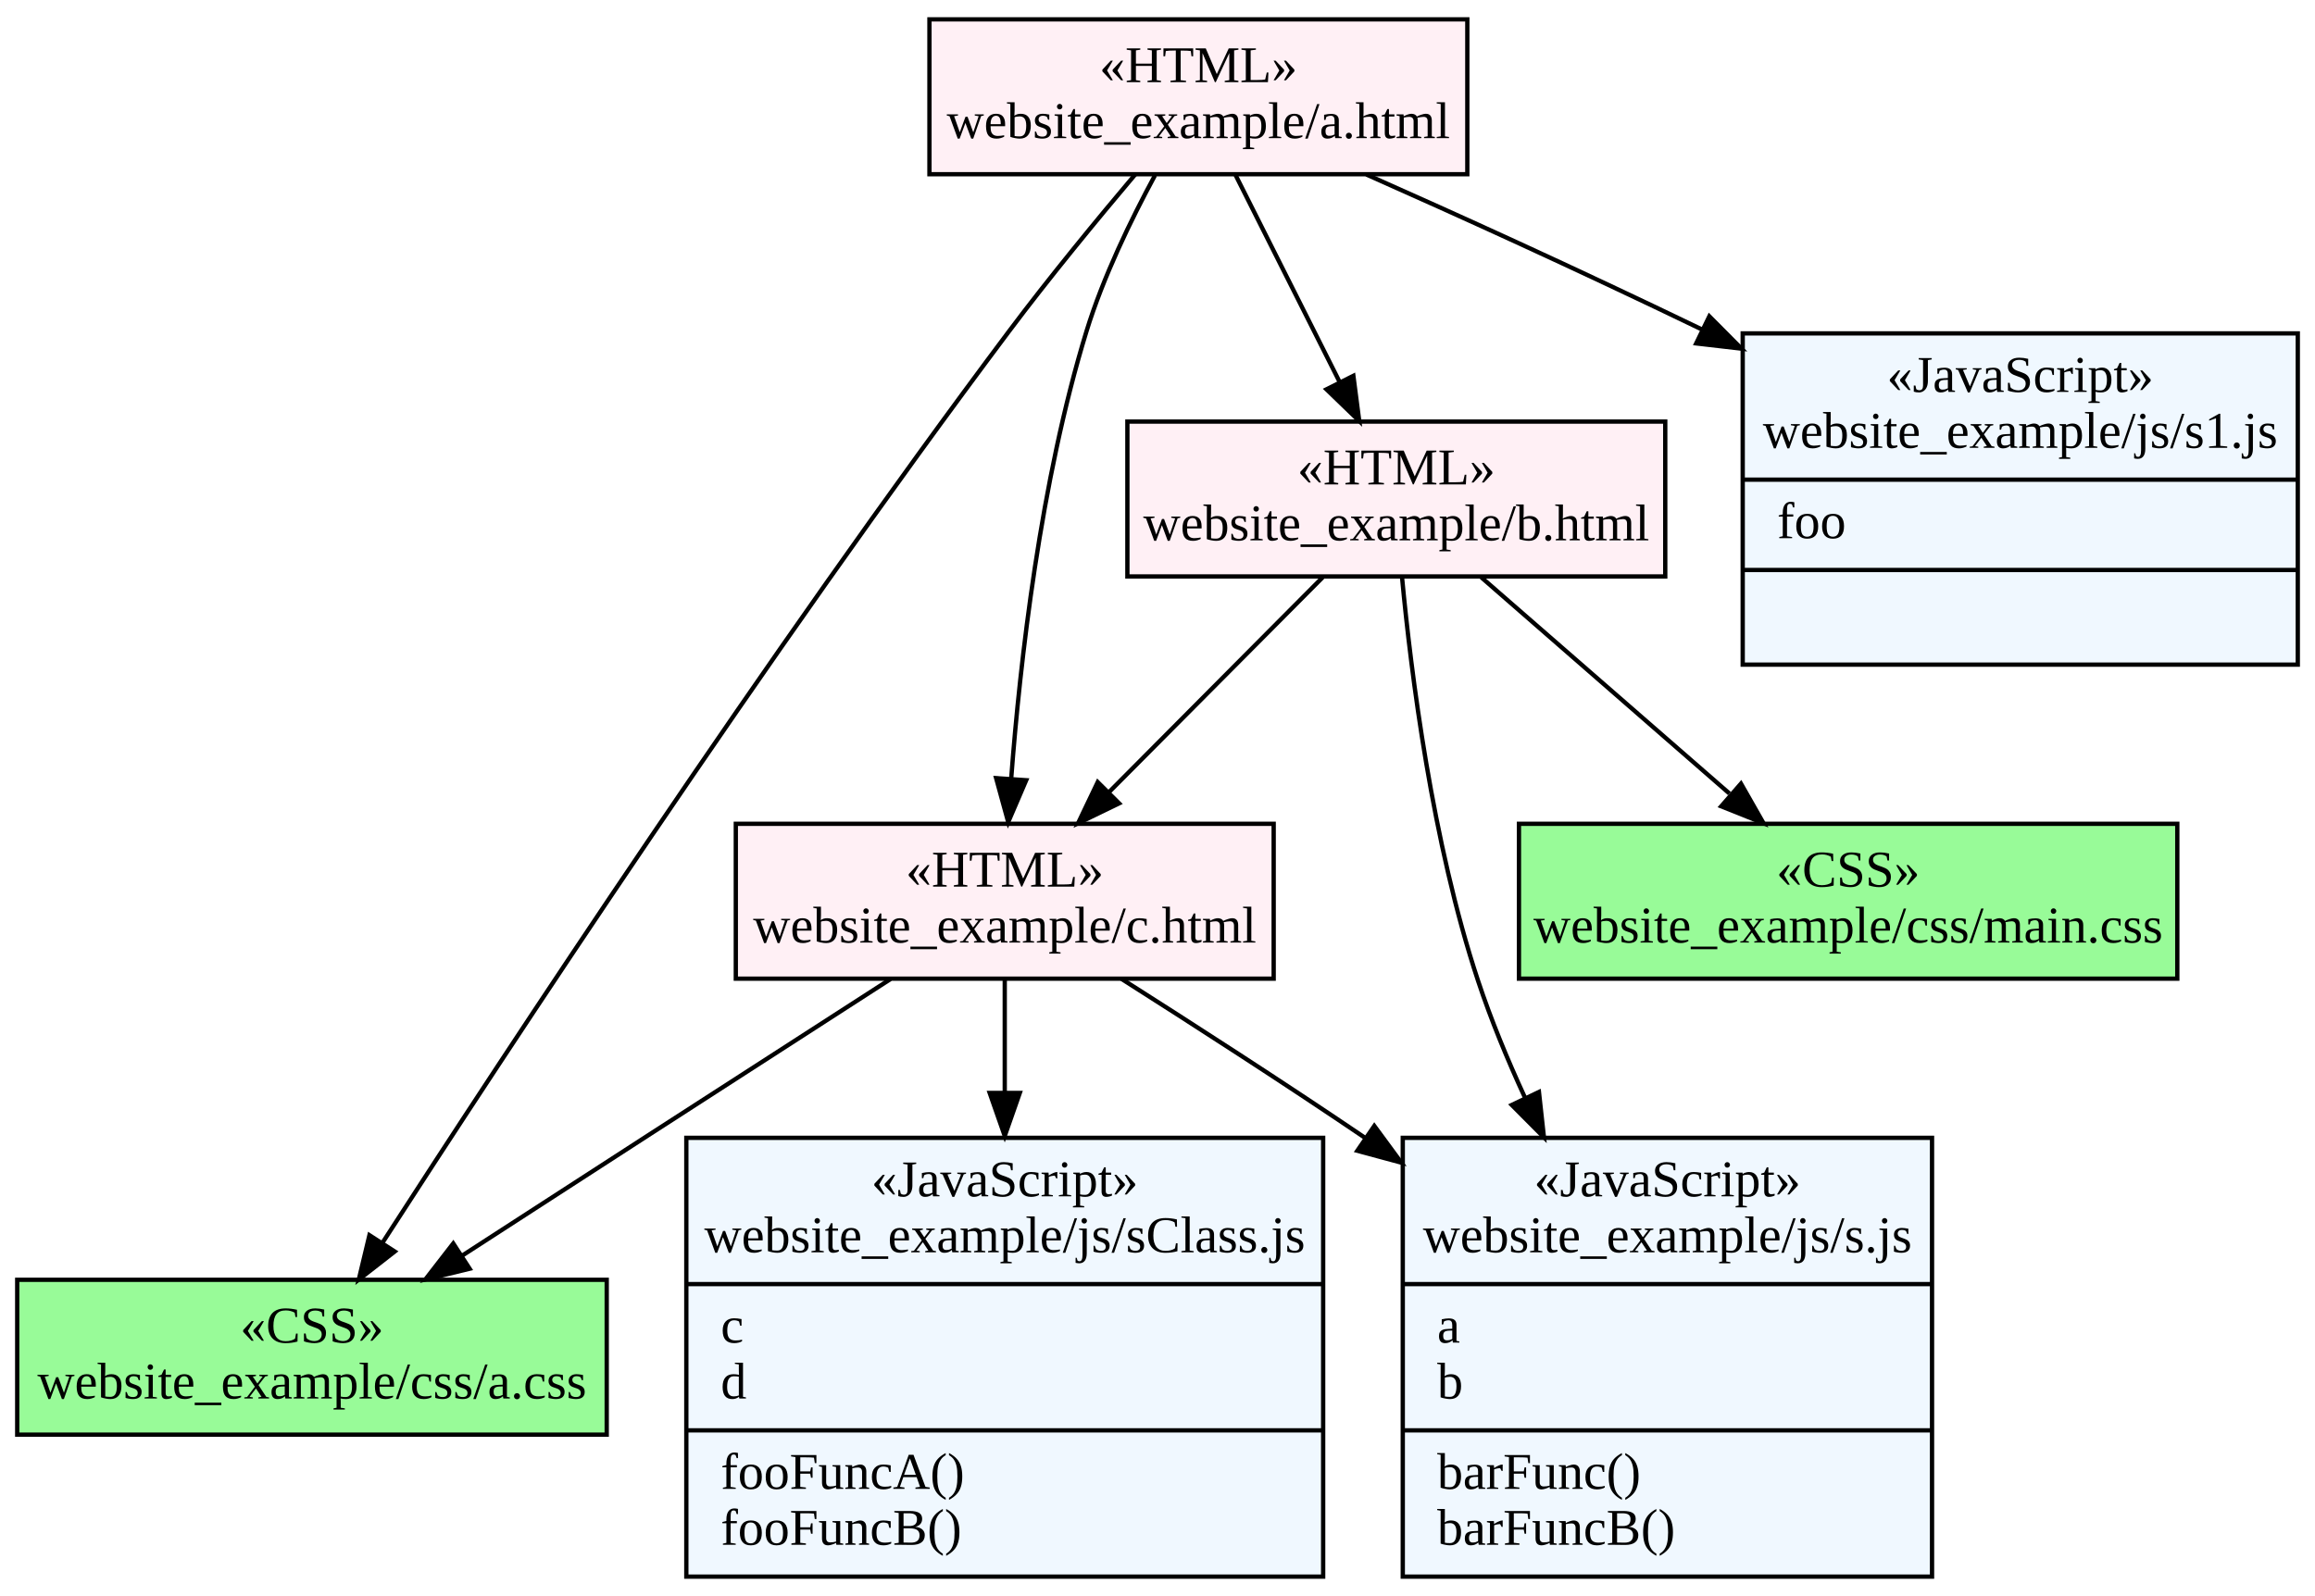
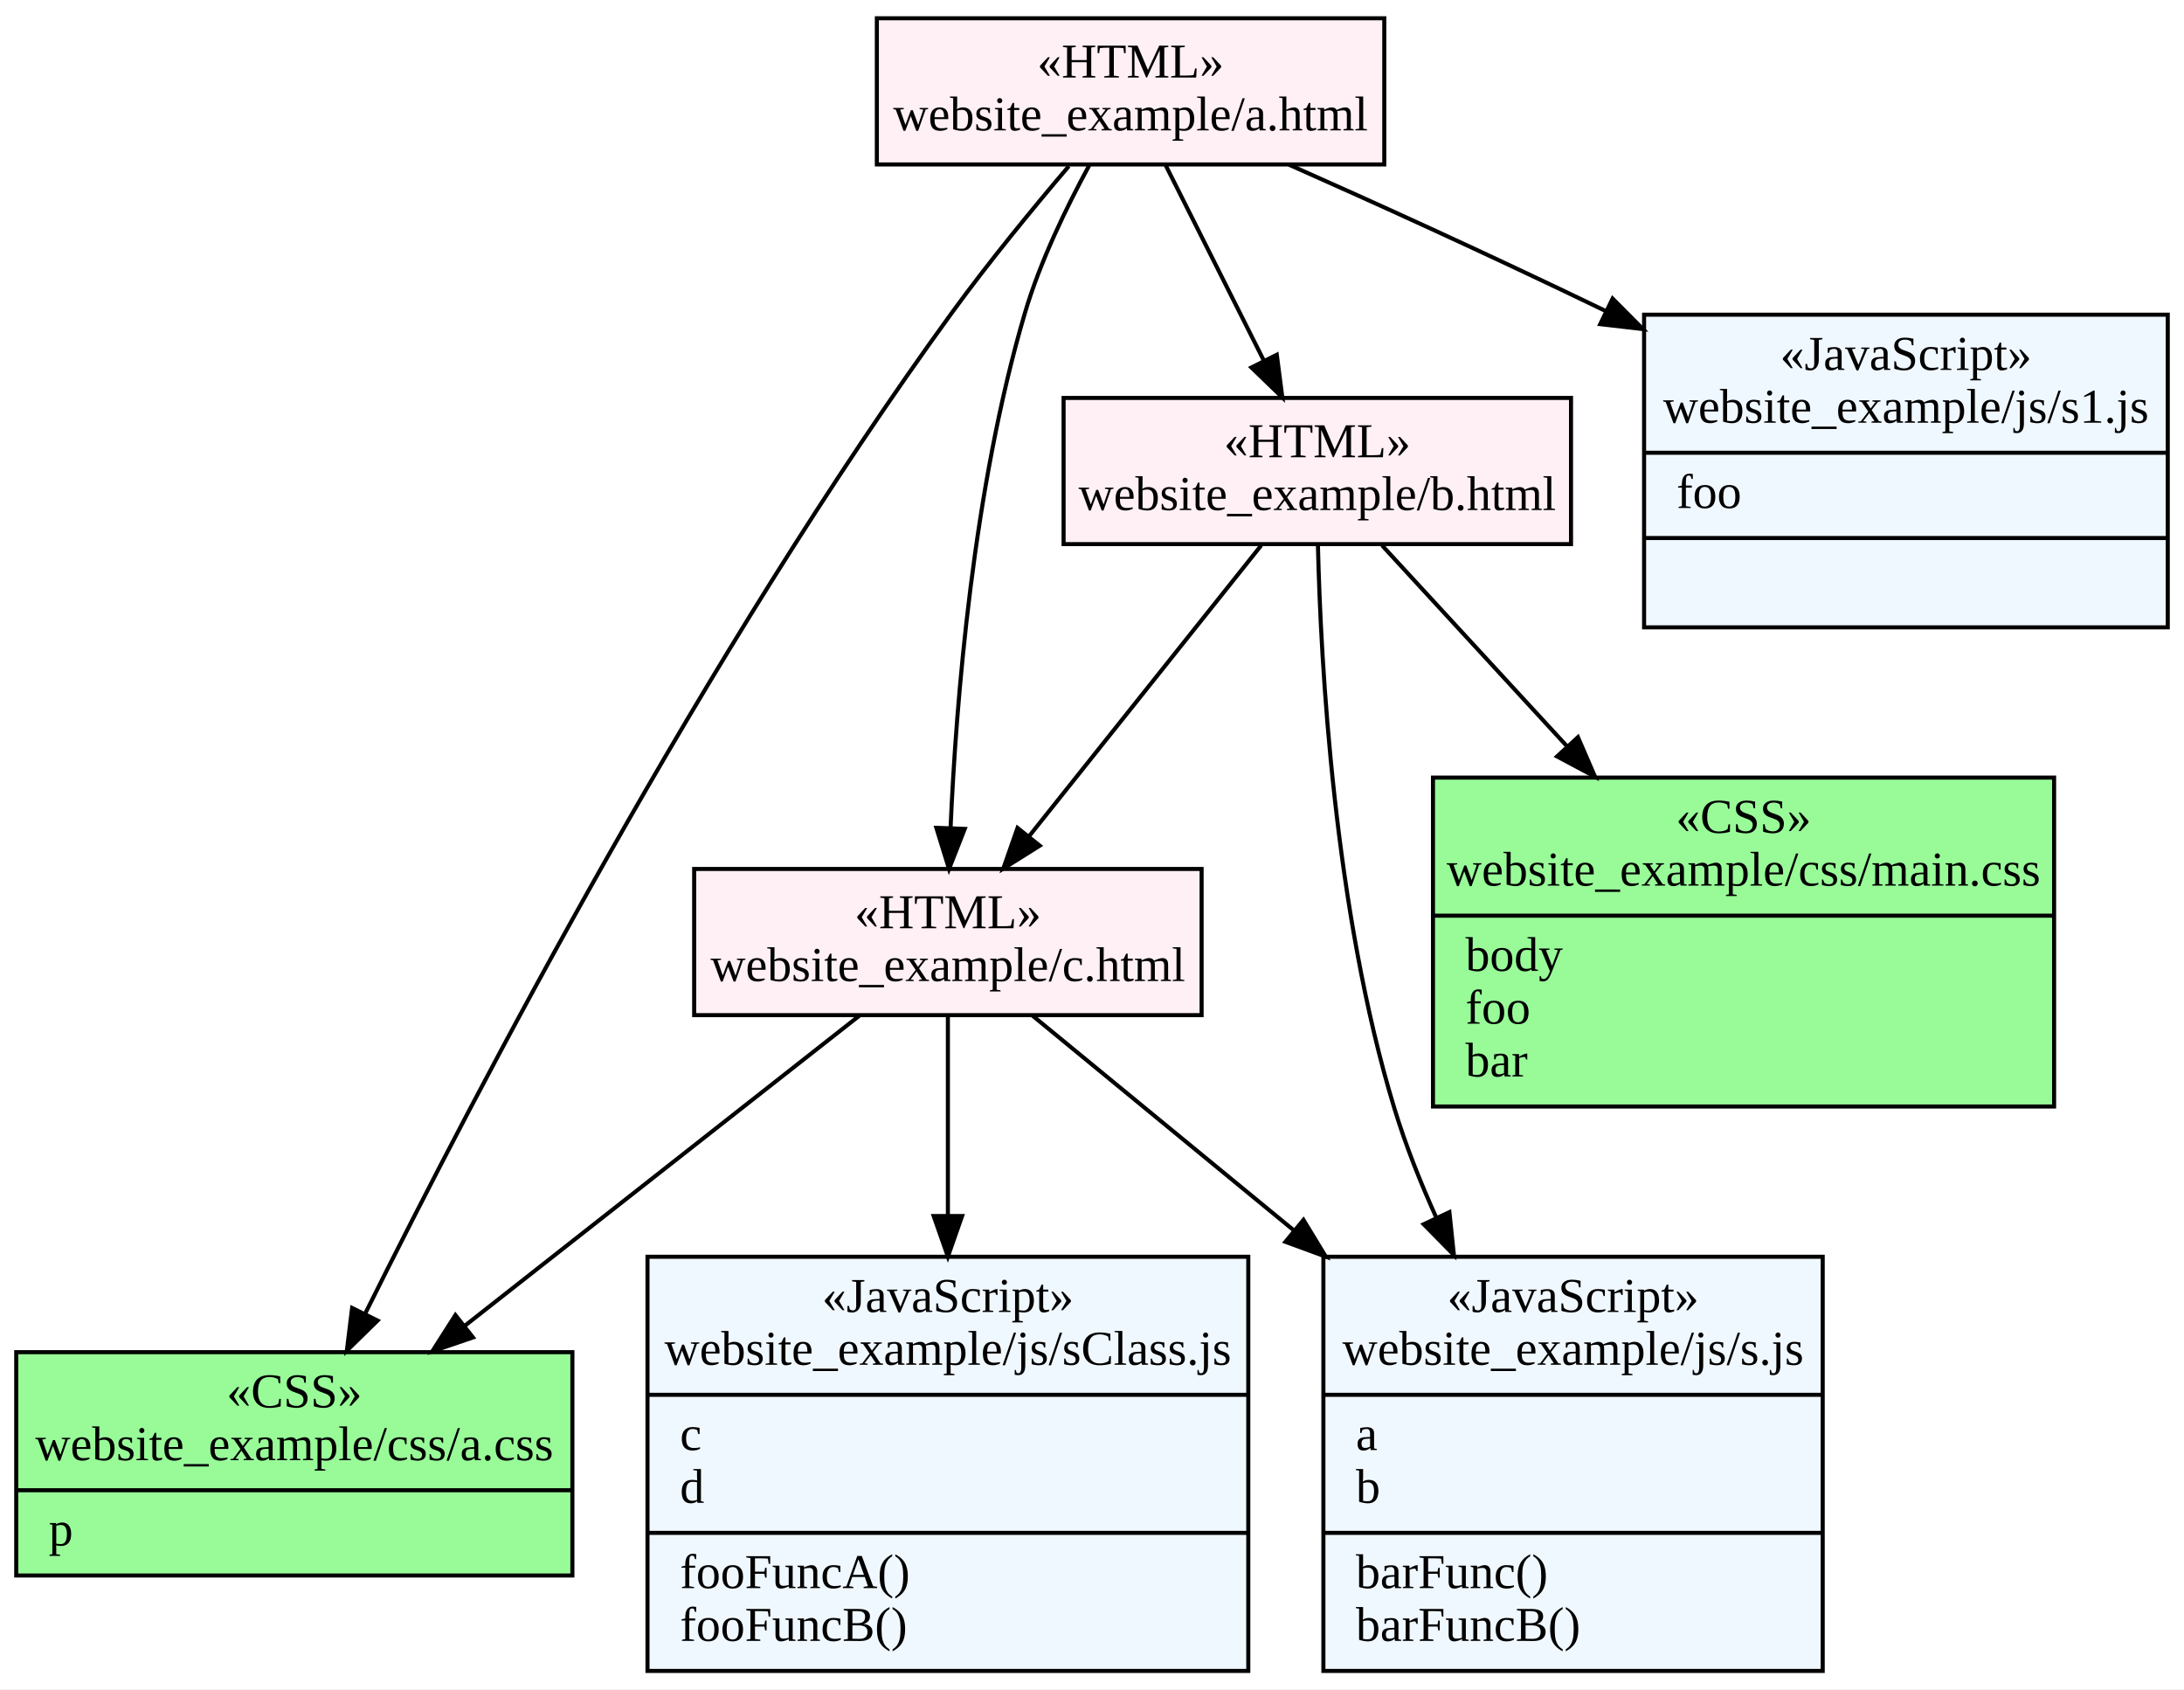
- <svg xmlns="http://www.w3.org/2000/svg" width="538pt" height="371pt" viewBox="0.00 0.00 538.00 371.00">
-   <g id="graph0" class="graph" transform="scale(1 1) rotate(0) translate(4 367)">
-     <polygon fill="white" stroke="none" points="-4,4 -4,-367 534,-367 534,4 -4,4" />
+ <svg xmlns="http://www.w3.org/2000/svg" width="538pt" height="416pt" viewBox="0.00 0.00 538.00 416.00">
+   <g id="graph0" class="graph" transform="scale(1 1) rotate(0) translate(4 412)">
+     <polygon fill="white" stroke="none" points="-4,4 -4,-412 534,-412 534,4 -4,4" />
    <g id="node1" class="node">
-       <polygon fill="lavenderblush" stroke="black" points="212,-326.5 212,-362.5 337,-362.5 337,-326.5 212,-326.5" />
-       <text text-anchor="middle" x="274.5" y="-347.9" font-family="Times New Roman,serif" font-size="12.00">«HTML»</text>
-       <text text-anchor="middle" x="274.5" y="-334.9" font-family="Times New Roman,serif" font-size="12.00">website_example/a.html</text>
+       <polygon fill="lavenderblush" stroke="black" points="212,-371.5 212,-407.5 337,-407.5 337,-371.5 212,-371.5" />
+       <text text-anchor="middle" x="274.5" y="-392.9" font-family="Times New Roman,serif" font-size="12.00">«HTML»</text>
+       <text text-anchor="middle" x="274.5" y="-379.9" font-family="Times New Roman,serif" font-size="12.00">website_example/a.html</text>
    </g>
    <g id="node2" class="node">
-       <polygon fill="lavenderblush" stroke="black" points="258,-233 258,-269 383,-269 383,-233 258,-233" />
-       <text text-anchor="middle" x="320.5" y="-254.4" font-family="Times New Roman,serif" font-size="12.00">«HTML»</text>
-       <text text-anchor="middle" x="320.5" y="-241.4" font-family="Times New Roman,serif" font-size="12.00">website_example/b.html</text>
+       <polygon fill="lavenderblush" stroke="black" points="258,-278 258,-314 383,-314 383,-278 258,-278" />
+       <text text-anchor="middle" x="320.5" y="-299.4" font-family="Times New Roman,serif" font-size="12.00">«HTML»</text>
+       <text text-anchor="middle" x="320.5" y="-286.4" font-family="Times New Roman,serif" font-size="12.00">website_example/b.html</text>
    </g>
-     <g id="edge9" class="edge">
-       <path fill="none" stroke="black" d="M283.152,-326.29C289.963,-312.742 299.568,-293.637 307.332,-278.193" />
-       <polygon fill="black" stroke="black" points="310.522,-279.64 311.887,-269.133 304.268,-276.496 310.522,-279.64" />
+     <g id="edge7" class="edge">
+       <path fill="none" stroke="black" d="M283.152,-371.29C289.963,-357.742 299.568,-338.637 307.332,-323.193" />
+       <polygon fill="black" stroke="black" points="310.522,-324.64 311.887,-314.133 304.268,-321.496 310.522,-324.64" />
    </g>
    <g id="node3" class="node">
-       <polygon fill="lavenderblush" stroke="black" points="167,-139.5 167,-175.5 292,-175.5 292,-139.5 167,-139.5" />
-       <text text-anchor="middle" x="229.5" y="-160.9" font-family="Times New Roman,serif" font-size="12.00">«HTML»</text>
-       <text text-anchor="middle" x="229.5" y="-147.9" font-family="Times New Roman,serif" font-size="12.00">website_example/c.html</text>
+       <polygon fill="lavenderblush" stroke="black" points="167,-162 167,-198 292,-198 292,-162 167,-162" />
+       <text text-anchor="middle" x="229.5" y="-183.4" font-family="Times New Roman,serif" font-size="12.00">«HTML»</text>
+       <text text-anchor="middle" x="229.5" y="-170.4" font-family="Times New Roman,serif" font-size="12.00">website_example/c.html</text>
    </g>
-     <g id="edge7" class="edge">
-       <path fill="none" stroke="black" d="M264.41,-326.227C258.88,-316.011 252.38,-302.636 248.5,-290 237.788,-255.115 233.059,-213.127 231.01,-186.137" />
-       <polygon fill="black" stroke="black" points="234.484,-185.63 230.307,-175.893 227.5,-186.109 234.484,-185.63" />
+     <g id="edge2" class="edge">
+       <path fill="none" stroke="black" d="M264.312,-371.257C258.749,-361.051 252.249,-347.676 248.5,-335 235.72,-291.788 231.529,-239.295 230.159,-208.1" />
+       <polygon fill="black" stroke="black" points="233.653,-207.867 229.783,-198.004 226.658,-208.127 233.653,-207.867" />
    </g>
    <g id="node4" class="node">
-       <polygon fill="palegreen" stroke="black" points="0,-33.5 0,-69.5 137,-69.5 137,-33.5 0,-33.5" />
-       <text text-anchor="middle" x="68.5" y="-54.9" font-family="Times New Roman,serif" font-size="12.00">«CSS»</text>
-       <text text-anchor="middle" x="68.5" y="-41.9" font-family="Times New Roman,serif" font-size="12.00">website_example/css/a.css</text>
+       <polygon fill="palegreen" stroke="black" points="0,-24 0,-79 137,-79 137,-24 0,-24" />
+       <text text-anchor="middle" x="68.5" y="-65.4" font-family="Times New Roman,serif" font-size="12.00">«CSS»</text>
+       <text text-anchor="middle" x="68.5" y="-52.4" font-family="Times New Roman,serif" font-size="12.00">website_example/css/a.css</text>
+       <polyline fill="none" stroke="black" points="0,-45 137,-45 " />
+       <text text-anchor="start" x="8" y="-31.4" font-family="Times New Roman,serif" font-size="12.00">p</text>
+     </g>
+     <g id="edge1" class="edge">
+       <path fill="none" stroke="black" d="M259.291,-371.086C250.555,-360.823 239.555,-347.448 230.5,-335 169.821,-251.587 113.35,-143.583 85.908,-88.405" />
+       <polygon fill="black" stroke="black" points="89.012,-86.786 81.442,-79.374 82.738,-89.889 89.012,-86.786" />
+     </g>
+     <g id="node7" class="node">
+       <polygon fill="aliceblue" stroke="black" points="401,-257.5 401,-334.5 530,-334.5 530,-257.5 401,-257.5" />
+       <text text-anchor="middle" x="465.5" y="-320.9" font-family="Times New Roman,serif" font-size="12.00">«JavaScript»</text>
+       <text text-anchor="middle" x="465.5" y="-307.9" font-family="Times New Roman,serif" font-size="12.00">website_example/js/s1.js</text>
+       <polyline fill="none" stroke="black" points="401,-300.5 530,-300.5 " />
+       <text text-anchor="start" x="409" y="-286.9" font-family="Times New Roman,serif" font-size="12.00">foo</text>
+       <polyline fill="none" stroke="black" points="401,-279.5 530,-279.5 " />
    </g>
    <g id="edge4" class="edge">
-       <path fill="none" stroke="black" d="M259.832,-326.467C251.079,-316.108 239.879,-302.508 230.5,-290 174.309,-215.069 113.451,-122.377 84.96,-78.224" />
-       <polygon fill="black" stroke="black" points="87.741,-76.077 79.385,-69.563 81.855,-79.866 87.741,-76.077" />
+       <path fill="none" stroke="black" d="M313.544,-371.436C334.573,-362.102 361.114,-350.092 391.579,-335.389" />
+       <polygon fill="black" stroke="black" points="393.245,-338.471 400.714,-330.956 390.189,-332.173 393.245,-338.471" />
    </g>
-     <g id="node7" class="node">
-       <polygon fill="aliceblue" stroke="black" points="401,-212.5 401,-289.5 530,-289.5 530,-212.5 401,-212.5" />
-       <text text-anchor="middle" x="465.5" y="-275.9" font-family="Times New Roman,serif" font-size="12.00">«JavaScript»</text>
-       <text text-anchor="middle" x="465.5" y="-262.9" font-family="Times New Roman,serif" font-size="12.00">website_example/js/s1.js</text>
-       <polyline fill="none" stroke="black" points="401,-255.5 530,-255.5 " />
-       <text text-anchor="start" x="409" y="-241.9" font-family="Times New Roman,serif" font-size="12.00">foo</text>
-       <polyline fill="none" stroke="black" points="401,-234.5 530,-234.5 " />
+     <g id="edge6" class="edge">
+       <path fill="none" stroke="black" d="M306.679,-277.686C291.425,-258.576 266.739,-227.651 249.402,-205.933" />
+       <polygon fill="black" stroke="black" points="252.127,-203.735 243.153,-198.104 246.656,-208.102 252.127,-203.735" />
    </g>
-     <g id="edge2" class="edge">
-       <path fill="none" stroke="black" d="M313.544,-326.436C334.573,-317.102 361.114,-305.092 391.579,-290.389" />
-       <polygon fill="black" stroke="black" points="393.245,-293.471 400.714,-285.956 390.189,-287.173 393.245,-293.471" />
+     <g id="node5" class="node">
+       <polygon fill="palegreen" stroke="black" points="349,-139.5 349,-220.5 502,-220.5 502,-139.5 349,-139.5" />
+       <text text-anchor="middle" x="425.5" y="-206.9" font-family="Times New Roman,serif" font-size="12.00">«CSS»</text>
+       <text text-anchor="middle" x="425.5" y="-193.9" font-family="Times New Roman,serif" font-size="12.00">website_example/css/main.css</text>
+       <polyline fill="none" stroke="black" points="349,-186.5 502,-186.5 " />
+       <text text-anchor="start" x="357" y="-172.9" font-family="Times New Roman,serif" font-size="12.00">body</text>
+       <text text-anchor="start" x="357" y="-159.9" font-family="Times New Roman,serif" font-size="12.00">foo</text>
+       <text text-anchor="start" x="357" y="-146.9" font-family="Times New Roman,serif" font-size="12.00">bar</text>
    </g>
    <g id="edge10" class="edge">
-       <path fill="none" stroke="black" d="M303.384,-232.79C289.402,-218.731 269.467,-198.687 253.827,-182.961" />
-       <polygon fill="black" stroke="black" points="256.073,-180.256 246.54,-175.633 251.11,-185.192 256.073,-180.256" />
-     </g>
-     <g id="node5" class="node">
-       <polygon fill="palegreen" stroke="black" points="349,-139.5 349,-175.5 502,-175.5 502,-139.5 349,-139.5" />
-       <text text-anchor="middle" x="425.5" y="-160.9" font-family="Times New Roman,serif" font-size="12.00">«CSS»</text>
-       <text text-anchor="middle" x="425.5" y="-147.9" font-family="Times New Roman,serif" font-size="12.00">website_example/css/main.css</text>
-     </g>
-     <g id="edge6" class="edge">
-       <path fill="none" stroke="black" d="M340.25,-232.79C356.529,-218.603 379.803,-198.322 397.921,-182.533" />
-       <polygon fill="black" stroke="black" points="400.599,-184.842 405.839,-175.633 396,-179.564 400.599,-184.842" />
+       <path fill="none" stroke="black" d="M336.447,-277.686C348.595,-264.496 365.927,-245.679 382.077,-228.145" />
+       <polygon fill="black" stroke="black" points="384.707,-230.456 388.907,-220.729 379.558,-225.713 384.707,-230.456" />
    </g>
    <g id="node6" class="node">
      <polygon fill="aliceblue" stroke="black" points="322,-0.5 322,-102.5 445,-102.5 445,-0.5 322,-0.5" />
      <text text-anchor="middle" x="383.5" y="-88.9" font-family="Times New Roman,serif" font-size="12.00">«JavaScript»</text>
      <text text-anchor="middle" x="383.5" y="-75.9" font-family="Times New Roman,serif" font-size="12.00">website_example/js/s.js</text>
      <polyline fill="none" stroke="black" points="322,-68.5 445,-68.5 " />
      <text text-anchor="start" x="330" y="-54.9" font-family="Times New Roman,serif" font-size="12.00">a</text>
      <text text-anchor="start" x="330" y="-41.9" font-family="Times New Roman,serif" font-size="12.00">b</text>
      <polyline fill="none" stroke="black" points="322,-34.5 445,-34.5 " />
      <text text-anchor="start" x="330" y="-20.9" font-family="Times New Roman,serif" font-size="12.00">barFunc()</text>
      <text text-anchor="start" x="330" y="-7.9" font-family="Times New Roman,serif" font-size="12.00">barFuncB()</text>
    </g>
    <g id="edge5" class="edge">
-       <path fill="none" stroke="black" d="M321.841,-232.687C323.923,-210.51 328.859,-171.106 339.5,-139 342.49,-129.979 346.298,-120.734 350.42,-111.801" />
-       <polygon fill="black" stroke="black" points="353.649,-113.16 354.806,-102.628 347.334,-110.14 353.649,-113.16" />
+       <path fill="none" stroke="black" d="M320.655,-277.747C321.343,-248.547 324.624,-187.803 339.5,-139 342.235,-130.029 345.86,-120.87 349.86,-112.028" />
+       <polygon fill="black" stroke="black" points="353.042,-113.488 354.142,-102.95 346.711,-110.501 353.042,-113.488" />
+     </g>
+     <g id="edge8" class="edge">
+       <path fill="none" stroke="black" d="M207.787,-161.94C182.968,-142.439 141.755,-110.058 110.583,-85.565" />
+       <polygon fill="black" stroke="black" points="112.511,-82.629 102.486,-79.203 108.186,-88.133 112.511,-82.629" />
    </g>
    <g id="edge3" class="edge">
-       <path fill="none" stroke="black" d="M202.952,-139.407C186.656,-128.91 165.364,-115.187 146.5,-103 132.383,-93.88 116.838,-83.82 103.366,-75.095" />
-       <polygon fill="black" stroke="black" points="105.144,-72.076 94.848,-69.577 101.338,-77.951 105.144,-72.076" />
-     </g>
-     <g id="edge1" class="edge">
-       <path fill="none" stroke="black" d="M256.618,-139.461C272.933,-129.1 294.048,-115.499 312.5,-103 312.782,-102.809 313.064,-102.618 313.347,-102.426" />
-       <polygon fill="black" stroke="black" points="315.385,-105.272 321.661,-96.735 311.432,-99.495 315.385,-105.272" />
+       <path fill="none" stroke="black" d="M250.269,-161.94C266.939,-148.246 291.341,-128.202 314.72,-108.998" />
+       <polygon fill="black" stroke="black" points="317.091,-111.579 322.597,-102.527 312.648,-106.17 317.091,-111.579" />
    </g>
    <g id="node8" class="node">
      <polygon fill="aliceblue" stroke="black" points="155.5,-0.5 155.5,-102.5 303.5,-102.5 303.5,-0.5 155.5,-0.5" />
      <text text-anchor="middle" x="229.5" y="-88.9" font-family="Times New Roman,serif" font-size="12.00">«JavaScript»</text>
      <text text-anchor="middle" x="229.5" y="-75.9" font-family="Times New Roman,serif" font-size="12.00">website_example/js/sClass.js</text>
      <polyline fill="none" stroke="black" points="155.5,-68.5 303.5,-68.5 " />
      <text text-anchor="start" x="163.5" y="-54.9" font-family="Times New Roman,serif" font-size="12.00">c</text>
      <text text-anchor="start" x="163.5" y="-41.9" font-family="Times New Roman,serif" font-size="12.00">d</text>
      <polyline fill="none" stroke="black" points="155.5,-34.5 303.5,-34.5 " />
      <text text-anchor="start" x="163.5" y="-20.9" font-family="Times New Roman,serif" font-size="12.00">fooFuncA()</text>
      <text text-anchor="start" x="163.5" y="-7.9" font-family="Times New Roman,serif" font-size="12.00">fooFuncB()</text>
    </g>
-     <g id="edge8" class="edge">
-       <path fill="none" stroke="black" d="M229.5,-139.327C229.5,-131.876 229.5,-122.66 229.5,-113.043" />
-       <polygon fill="black" stroke="black" points="233,-112.934 229.5,-102.934 226,-112.934 233,-112.934" />
+     <g id="edge9" class="edge">
+       <path fill="none" stroke="black" d="M229.5,-161.94C229.5,-149.139 229.5,-130.789 229.5,-112.764" />
+       <polygon fill="black" stroke="black" points="233,-112.527 229.5,-102.527 226,-112.527 233,-112.527" />
    </g>
  </g>
</svg>
